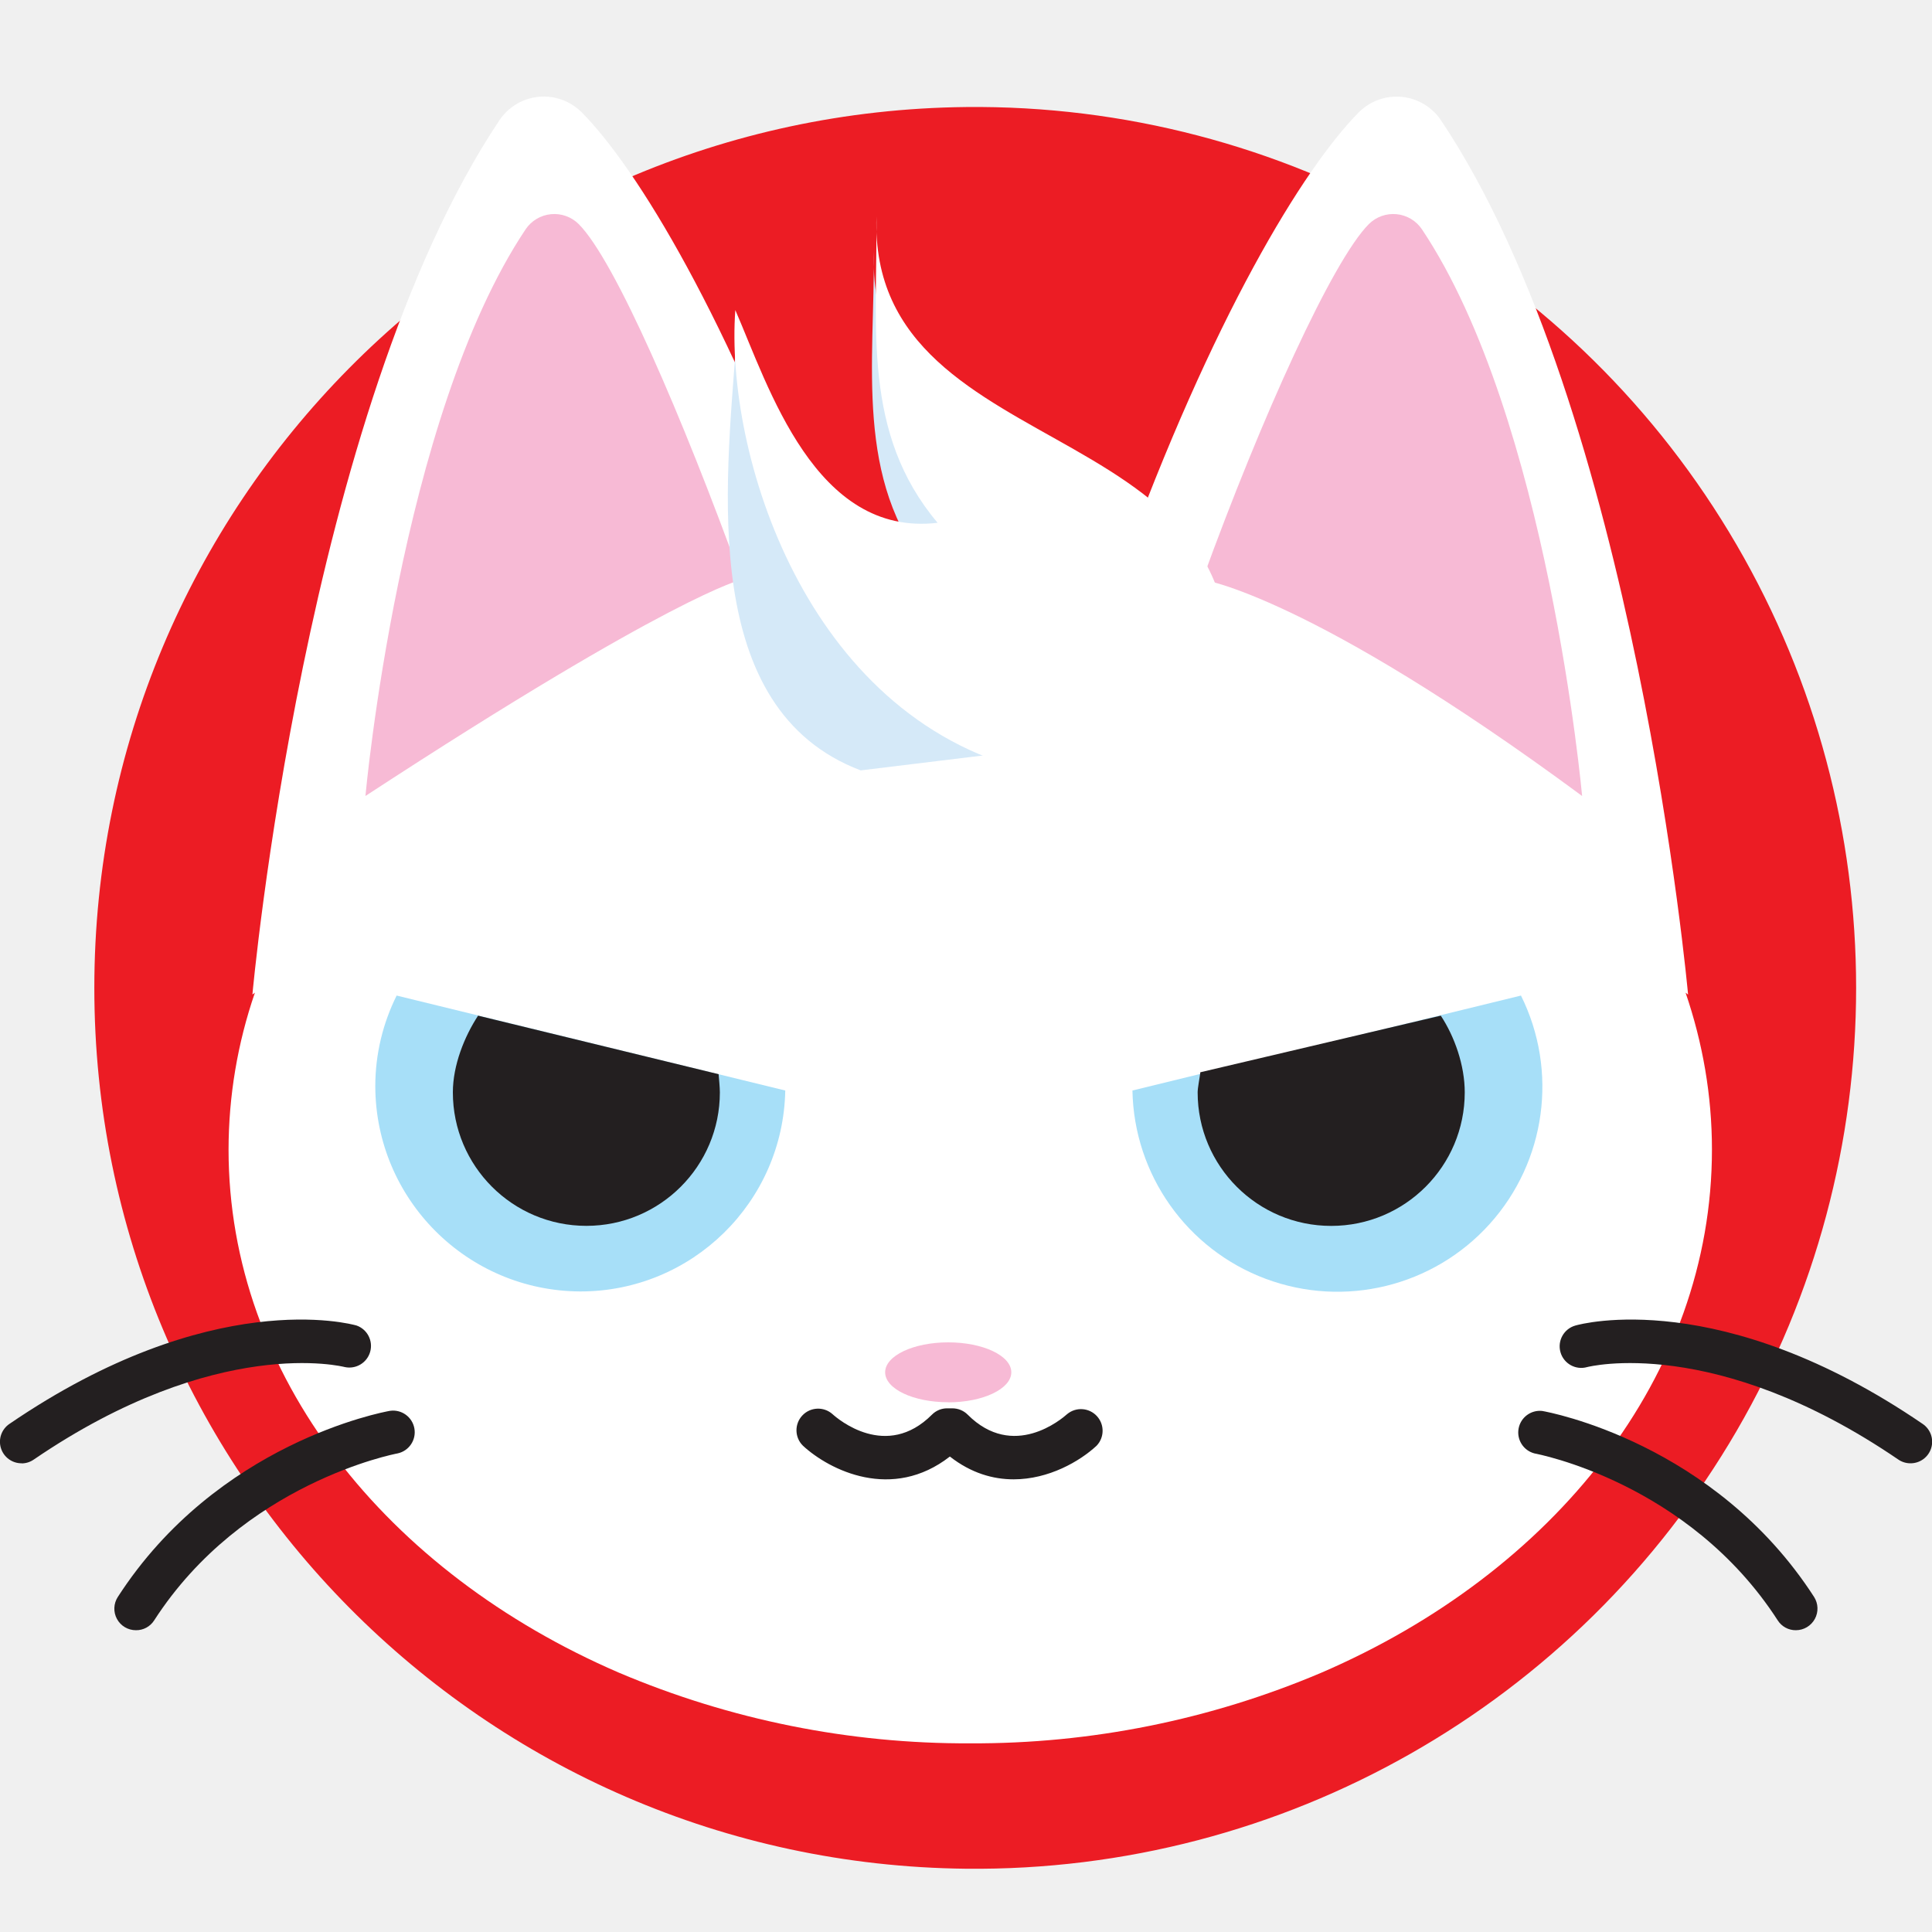
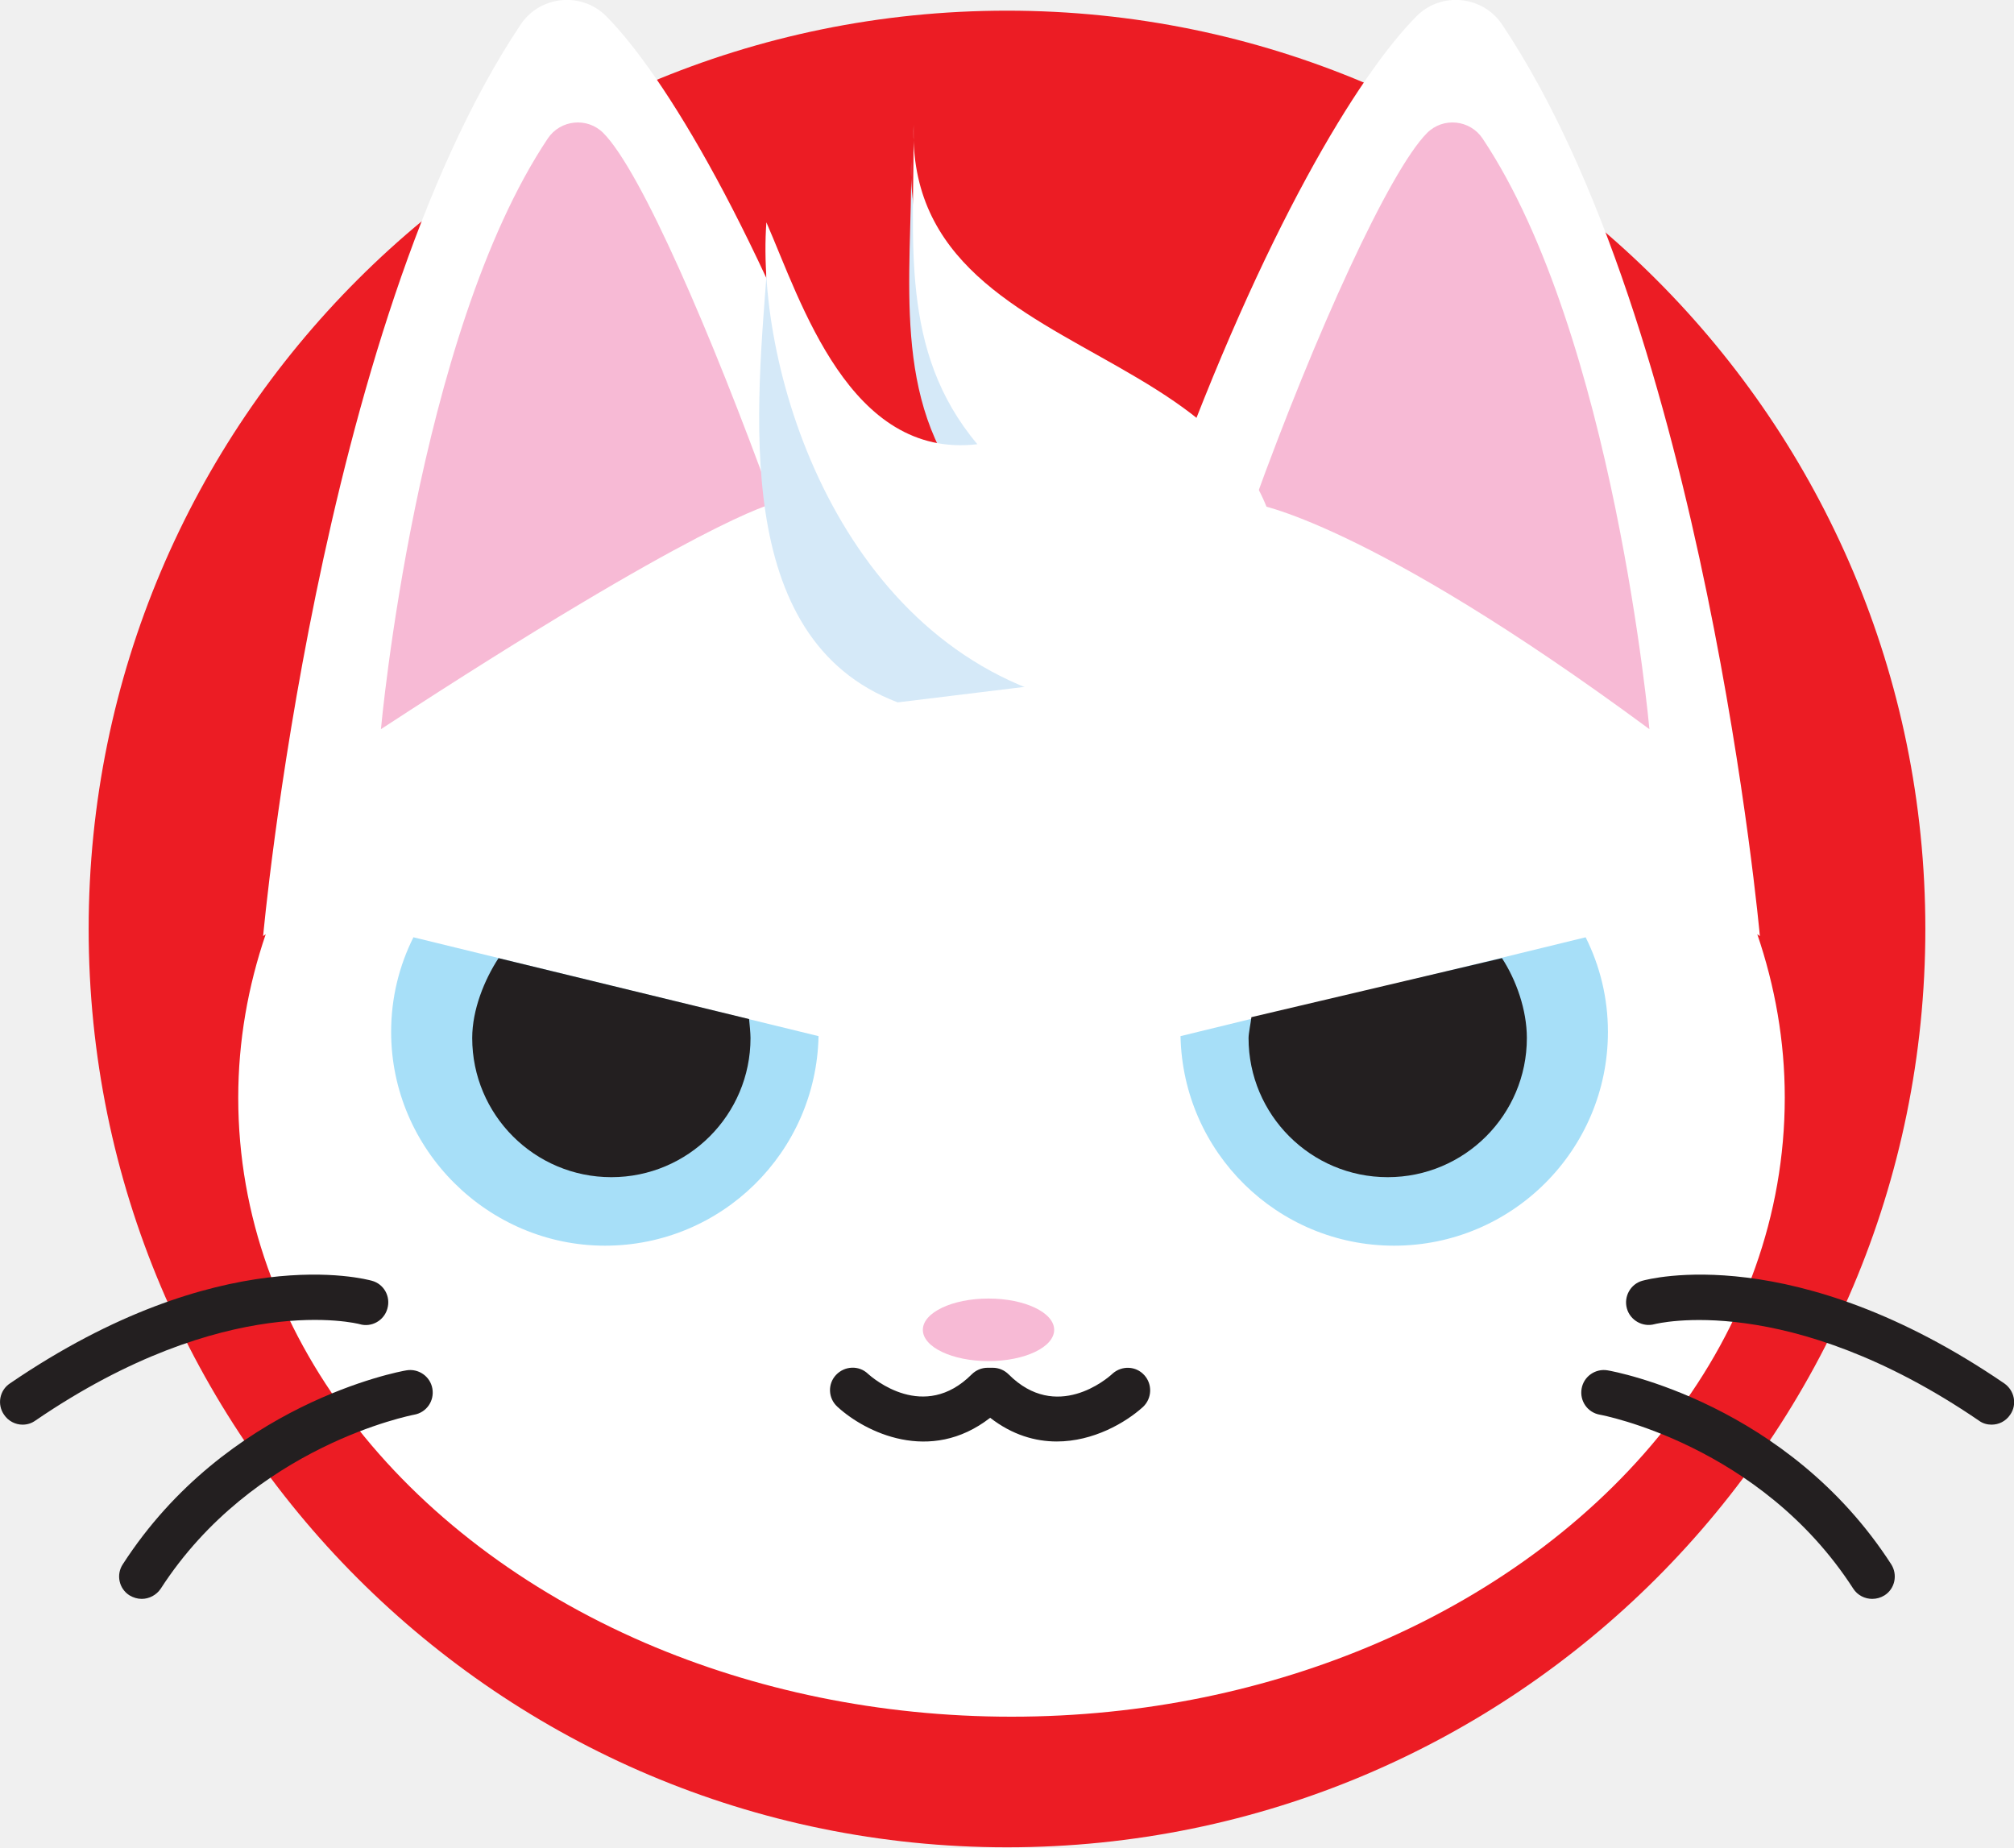
- <svg xmlns="http://www.w3.org/2000/svg" viewBox="0 0 20 20">
-   <path fill="#ec1c24" d="M10 19.345a9.119 9.119 0 1 0 0-18.237 9.119 9.119 0 0 0 0 18.237" />
-   <path fill="#fff" d="m17.449 10.276.026.02s-.545-6.041-2.558-9.051a.553.553 0 0 0-.849-.084c-.576.58-1.52 2.13-2.461 4.72a9.6 9.6 0 0 0-3.126 0c-.94-2.59-1.885-4.14-2.461-4.72a.553.553 0 0 0-.85.084c-2.012 3.01-2.557 9.05-2.557 9.05l.026-.019a5 5 0 0 0-.273 1.624c0 2.341 1.635 4.377 4.04 5.415a9.2 9.2 0 0 0 3.638.732 9.2 9.2 0 0 0 3.634-.731c2.407-1.038 4.044-3.074 4.044-5.416 0-.562-.096-1.106-.273-1.624" />
-   <path fill="#231f20" d="M.224 15.148a.223.223 0 0 1-.126-.408c2.087-1.426 3.533-1.036 3.594-1.018a.224.224 0 0 1-.122.43c-.015-.004-1.323-.338-3.22.957a.22.22 0 0 1-.126.04m1.184 1.727a.223.223 0 0 1-.188-.345c1.029-1.594 2.743-1.913 2.816-1.926a.224.224 0 0 1 .078.441c-.022.004-1.6.305-2.518 1.728a.22.22 0 0 1-.188.102m18.369-1.728a.22.22 0 0 1-.126-.039c-1.9-1.297-3.208-.96-3.221-.957a.223.223 0 0 1-.122-.43c.061-.018 1.507-.408 3.595 1.018a.223.223 0 0 1-.127.408m-1.185 1.728a.22.22 0 0 1-.188-.102c-.924-1.432-2.501-1.725-2.517-1.728a.224.224 0 0 1 .078-.44c.072.012 1.786.331 2.815 1.925a.224.224 0 0 1-.188.345" />
-   <path fill="#a7dff8" d="M8.129 11.289a2.12 2.12 0 0 1-2.121 2.08 2.13 2.13 0 0 1-2.123-2.123c0-.338.08-.656.221-.94z" />
-   <path fill="#231f20" d="M7.439 11.12c.004.046.013.14.013.188a1.382 1.382 0 0 1-2.764 0c0-.28.119-.577.261-.794z" />
-   <path fill="#a7dff8" d="M11.723 11.289a2.122 2.122 0 1 0 4.022-.983z" />
-   <path fill="#231f20" d="M12.426 11.1c-.005.046-.028.16-.028.208a1.382 1.382 0 0 0 2.765 0c0-.28-.105-.577-.248-.794zm-1.933 4.214c-.213 0-.44-.064-.66-.236-.597.465-1.244.143-1.52-.111a.224.224 0 0 1 .305-.328c.055.05.557.479 1.03.005a.22.22 0 0 1 .159-.065h.051c.06 0 .117.023.159.065.473.474.975.044 1.031-.006a.224.224 0 0 1 .303.329c-.173.16-.494.347-.858.347" />
-   <path fill="#f7bad5" d="M9.816 14.517c.36 0 .653-.14.653-.311 0-.172-.293-.31-.653-.31s-.653.138-.653.31.292.31.653.31M3.783 8.24s.354-3.915 1.658-5.866a.358.358 0 0 1 .55-.054c.375.376 1.074 1.994 1.685 3.68 0 0-.71.16-3.893 2.24m12.595 0s-.353-3.915-1.658-5.866a.358.358 0 0 0-.55-.054c-.375.376-1.11 1.994-1.722 3.68 0 0 1.113.16 3.93 2.24" />
-   <path fill="#d5e9f8" d="M12.284 7.564c.725-2.712-3.328-2.254-3.238-4.96.01 1.15-.204 2.372.578 3.302-1.267.15-1.658-1.548-2.004-2.342-.108 1.48-.383 3.777 1.29 4.411" />
-   <path fill="#fff" d="M12.613 7.564c.823-3.374-3.63-2.618-3.54-5.324.01 1.15-.15 2.243.633 3.172-1.268.15-1.749-1.409-2.094-2.202-.108 1.479.722 4.19 3.026 4.765" />
+ <svg xmlns="http://www.w3.org/2000/svg" viewBox="0 0 849.6 779.3">
+   <circle cx="424.8" cy="391.9" r="387.4" fill="#ec1c24" />
+   <path fill="#fff" d="m741.3 394.1 1.1.8S719.2 138.3 633.7 10.4c-8.2-12.3-25.7-14-36.1-3.6C573.1 31.4 533 97.3 493 207.3c-21.4-3.6-43.6-5.4-66.4-5.4s-45 1.9-66.4 5.4c-40-110-80.1-175.9-104.5-200.5-10.4-10.4-27.9-8.7-36.1 3.6C134.2 138.3 111 394.9 111 394.9l1.1-.8c-7.5 22-11.6 45.1-11.6 69 0 99.5 69.5 185.9 171.7 230 46 19.8 98.6 31.1 154.5 31.1s108.4-11.3 154.4-31.1C683.4 649 752.9 562.5 752.9 463c0-23.8-4.1-46.9-11.6-68.9" />
+   <path fill="#231f20" d="M9.5 601c-3 0-6-1.5-7.8-4.2-3-4.3-1.9-10.3 2.5-13.2 88.7-60.6 150.1-44 152.7-43.3 5.1 1.4 8 6.7 6.5 11.8-1.4 5-6.7 8-11.7 6.5-.7-.2-56.2-14.4-136.8 40.7-1.7 1.2-3.5 1.7-5.4 1.7m50.3 73.5c-1.8 0-3.5-.5-5.2-1.5-4.4-2.8-5.7-8.7-2.8-13.1 43.7-67.7 116.5-81.3 119.6-81.8 5.1-.9 10.1 2.5 11 7.7s-2.5 10.1-7.7 11c-.9.2-67.9 13-106.9 73.4-1.8 2.7-4.9 4.3-8 4.3M840.1 601c-1.8 0-3.7-.5-5.3-1.7-80.7-55.1-136.3-40.8-136.8-40.7-5 1.4-10.3-1.6-11.7-6.6s1.5-10.3 6.5-11.7c2.6-.7 64-17.3 152.7 43.3 4.3 3 5.5 8.9 2.5 13.2-1.9 2.8-4.8 4.2-7.9 4.2m-50.3 73.5c-3.1 0-6.2-1.5-8-4.3-39.2-60.8-106.3-73.3-106.9-73.4-5.2-.9-8.6-5.8-7.7-11s5.9-8.6 11-7.7c3.1.5 75.9 14.1 119.6 81.8 2.8 4.4 1.6 10.3-2.8 13.1-1.6 1-3.4 1.5-5.2 1.5" />
+   <path fill="#a7dff8" d="M345.3 437.1c-1 49-40.9 88.4-90.1 88.4S165 485.1 165 435.3c0-14.4 3.4-27.9 9.4-39.9z" />
+   <path fill="#231f20" d="M316 429.9c.2 2 .6 6 .6 8 0 32.4-26.3 58.7-58.7 58.7s-58.7-26.3-58.7-58.7c0-11.9 5.1-24.5 11.1-33.7z" />
+   <path fill="#a7dff8" d="M498 437.1c1 49 40.9 88.4 90.1 88.4 49.8 0 90.2-40.4 90.2-90.2 0-14.4-3.4-27.9-9.4-39.9z" />
+   <path fill="#231f20" d="M527.9 429.1c-.2 2-1.2 6.8-1.2 8.8 0 32.4 26.3 58.7 58.7 58.7s58.7-26.3 58.7-58.7c0-11.9-4.5-24.5-10.5-33.7zm-82.1 179c-9 0-18.7-2.7-28.1-10-25.3 19.7-52.8 6.1-64.5-4.7-3.9-3.6-4.1-9.6-.5-13.4s9.6-4.1 13.4-.5c2.3 2.1 23.7 20.4 43.8.3 1.8-1.8 4.2-2.8 6.7-2.8h2.2c2.5 0 4.9 1 6.7 2.8 20.1 20.1 41.5 1.9 43.8-.3 3.9-3.5 9.9-3.3 13.4.6 3.5 3.8 3.3 9.8-.5 13.4-7.4 6.7-21 14.6-36.4 14.6" />
+   <ellipse cx="417" cy="561" fill="#f7bad5" rx="27.7" ry="13.2" />
+   <path fill="#f7bad5" d="M160.7 307.6s15-166.3 70.4-249.2c5.3-7.9 16.6-9.1 23.4-2.3 15.9 16 45.6 84.7 71.6 156.4 0-.1-30.1 6.7-165.4 95.1m535.1 0s-15-166.3-70.4-249.2c-5.3-7.9-16.6-9.1-23.4-2.3-15.9 16-47.2 84.7-73.1 156.4-.1-.1 47.2 6.7 166.9 95.1" />
+   <path fill="#d5e9f8" d="M521.9 278.8c30.8-115.2-141.4-95.7-137.5-210.7.4 48.9-8.7 100.8 24.6 140.3-53.9 6.3-70.5-65.8-85.1-99.5-4.6 62.8-16.3 160.5 54.8 187.4" />
+   <path fill="#fff" d="M535.8 278.8c35-143.3-154.2-111.2-150.4-226.2.4 48.9-6.3 95.3 26.9 134.8-53.9 6.3-74.3-59.9-89-93.6-4.6 62.8 30.7 178 128.6 202.5" />
</svg>
